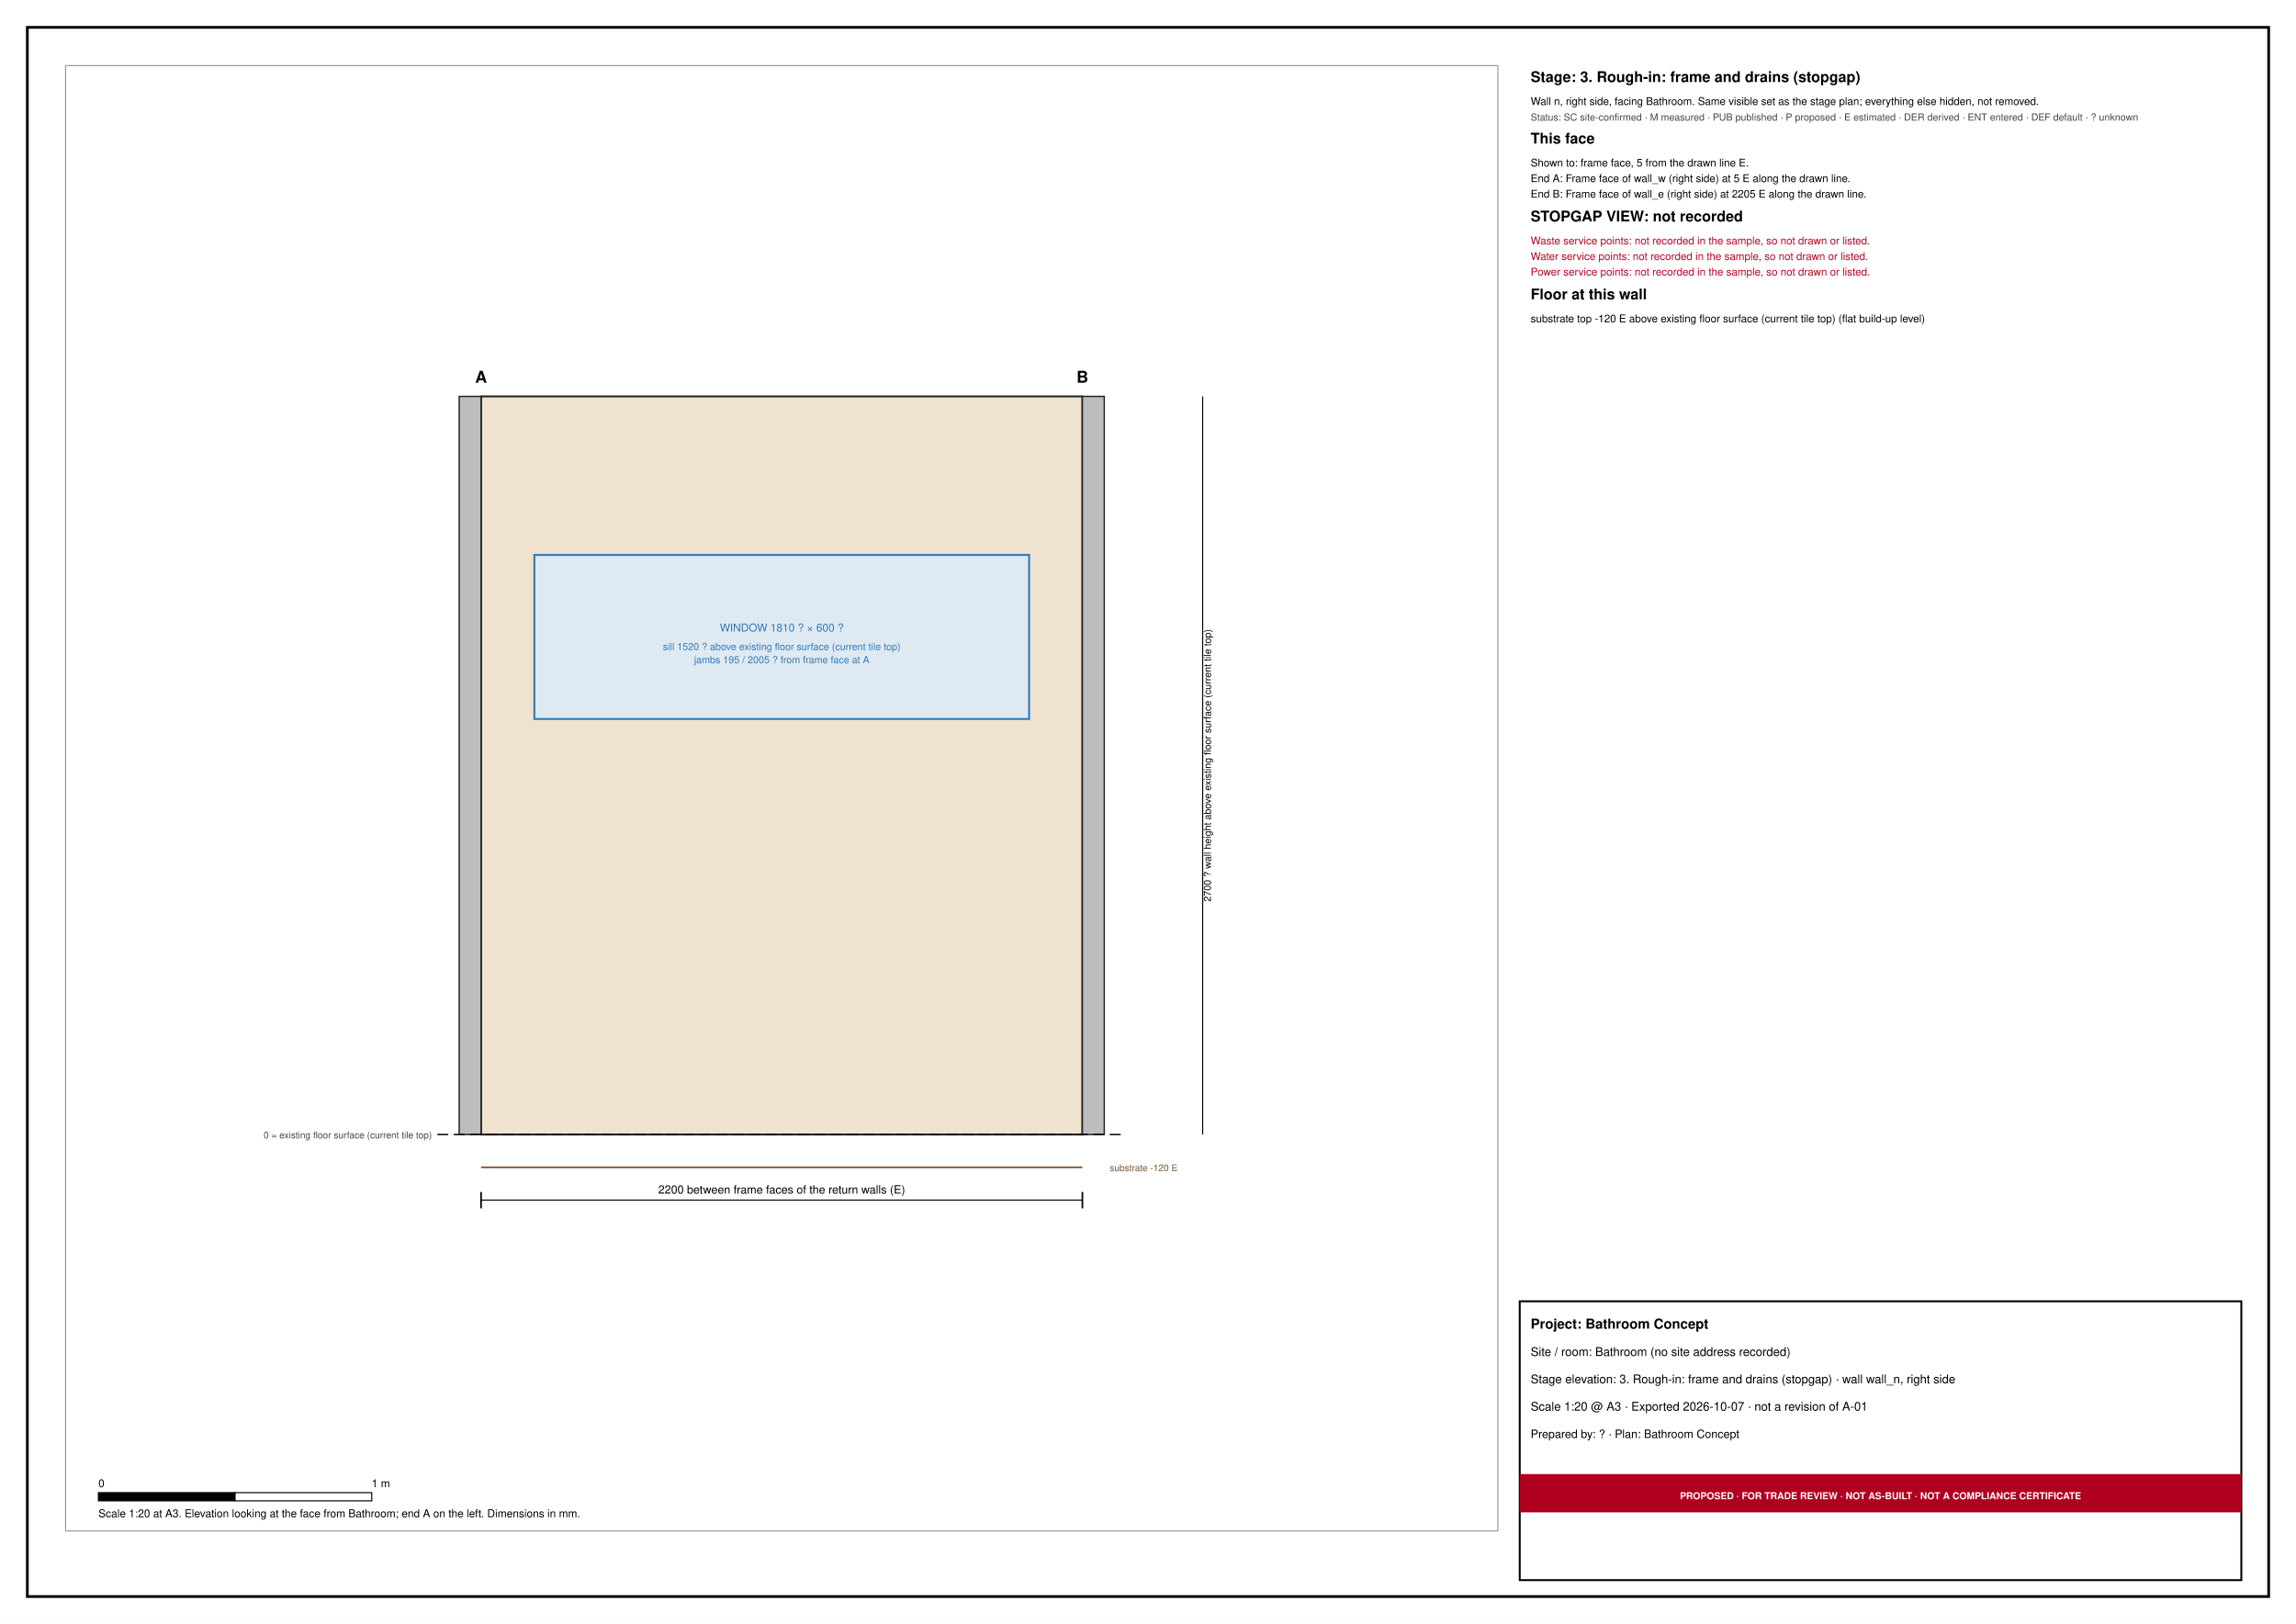
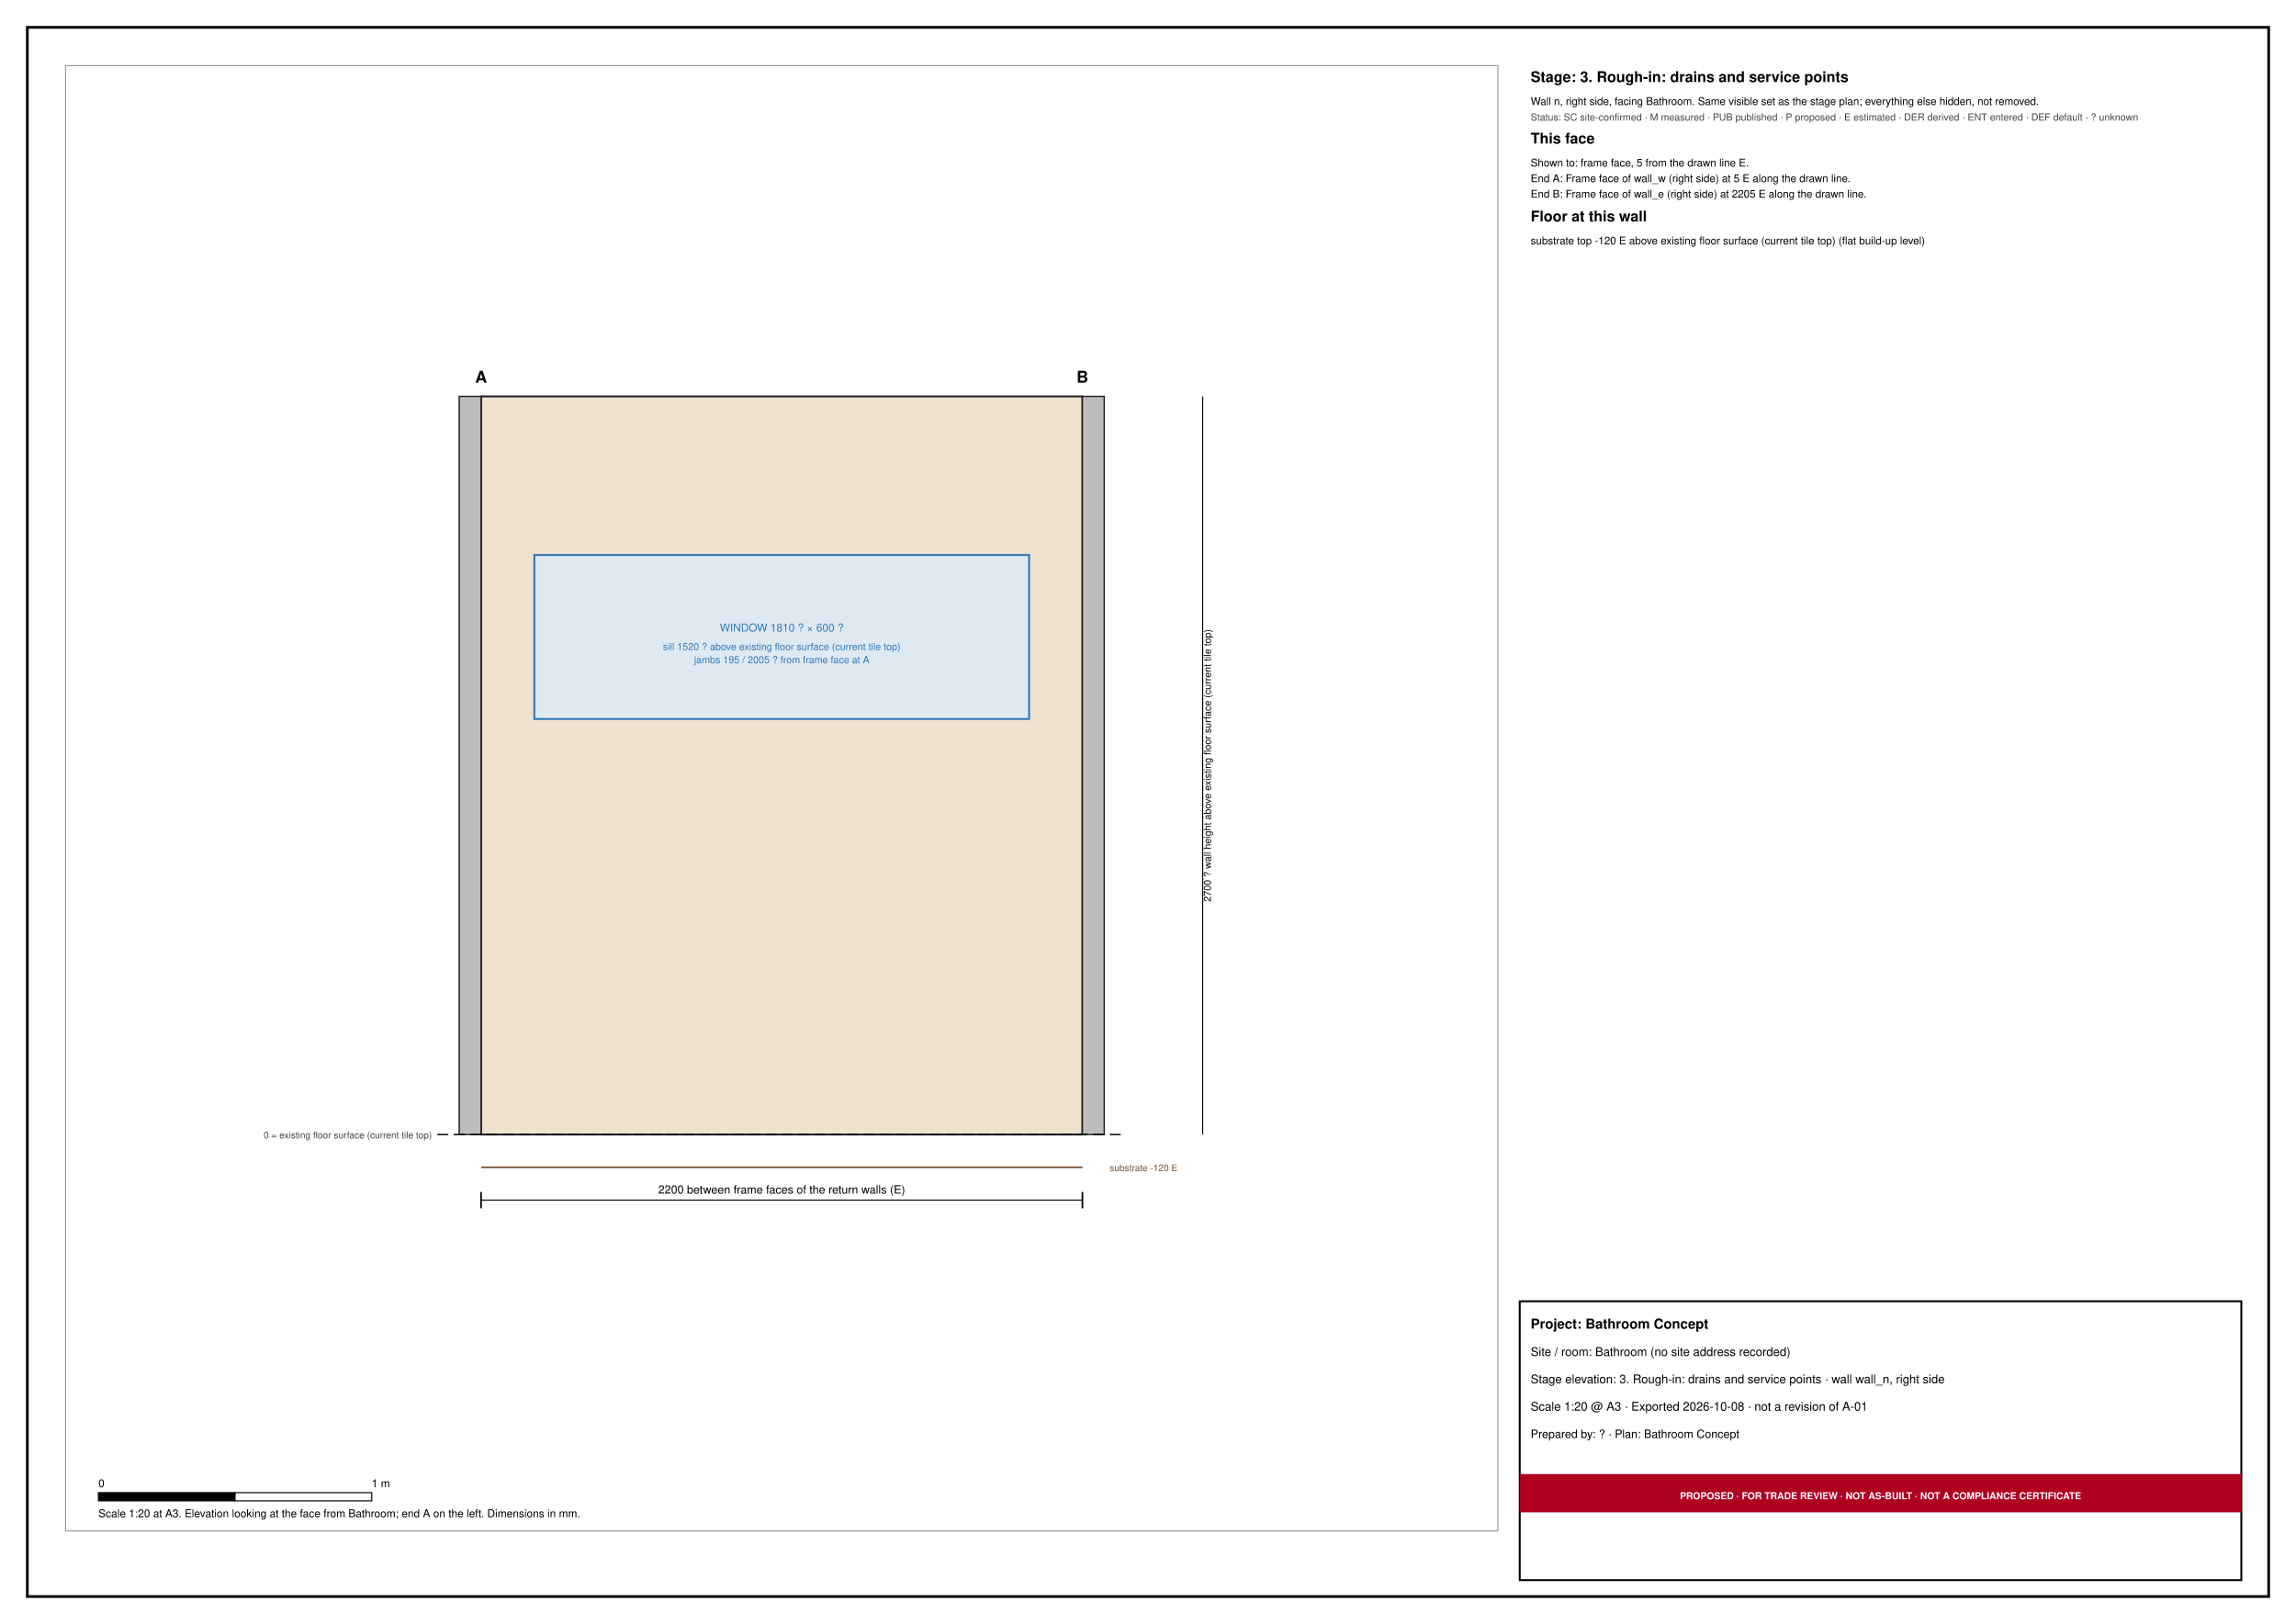
<svg xmlns="http://www.w3.org/2000/svg" width="420mm" height="297mm" viewBox="0 0 420 297" font-family="Helvetica, Arial, sans-serif" data-sheet="stage-elevation" data-wall="wall_n" data-side="right" data-scale="20">
  <rect width="420" height="297" fill="#fff" />
  <rect x="5" y="5" width="410" height="287" fill="none" stroke="#000" stroke-width="0.5" />
  <rect x="12" y="12" width="262" height="268" fill="none" stroke="#999" stroke-width="0.2" />
  <rect x="88" y="72.5" width="110" height="135" fill="#efe2cf" stroke="#222" stroke-width="0.35" data-element="wall:wall_n" />
  <rect x="84" y="72.5" width="4" height="135" fill="#bdbdbd" stroke="#222" stroke-width="0.25" />
  <rect x="198" y="72.5" width="4" height="135" fill="#bdbdbd" stroke="#222" stroke-width="0.25" />
  <text x="88" y="70" font-size="3" font-weight="bold" text-anchor="middle">A</text>
  <text x="198" y="70" font-size="3" font-weight="bold" text-anchor="middle">B</text>
  <rect x="97.75" y="101.5" width="90.5" height="30" fill="#dfe9f2" stroke="#2f78b7" stroke-width="0.35" data-element="opening:window_n" />
  <text x="143" y="115.5" font-size="2" text-anchor="middle" fill="#2f78b7">WINDOW 1810 ? × 600 ?</text>
  <text x="143" y="118.9" font-size="1.8" text-anchor="middle" fill="#2f78b7">sill 1520 ? above existing floor surface (current tile top)</text>
  <text x="143" y="121.3" font-size="1.8" text-anchor="middle" fill="#2f78b7">jambs 195 / 2005 ? from frame face at A</text>
  <line x1="88" y1="213.5" x2="198" y2="213.5" stroke="#7a5230" stroke-width="0.3" data-element="room:bathroom:substrate" />
  <text x="203" y="214.2" font-size="1.7" fill="#7a5230">substrate -120 E</text>
  <line x1="80" y1="207.5" x2="206" y2="207.5" stroke="#000" stroke-width="0.25" stroke-dasharray="2 1" />
  <text x="79" y="208.2" font-size="1.7" text-anchor="end" fill="#444">0 = existing floor surface (current tile top)</text>
  <line x1="88" y1="219.5" x2="198" y2="219.5" stroke="#000" stroke-width="0.2" />
  <line x1="88" y1="218" x2="88" y2="221" stroke="#000" stroke-width="0.3" />
  <line x1="198" y1="218" x2="198" y2="221" stroke="#000" stroke-width="0.3" />
  <text x="143" y="218.3" font-size="2.1" text-anchor="middle" data-dim="run">2200 between frame faces of the return walls (E)</text>
  <line x1="220" y1="207.5" x2="220" y2="72.5" stroke="#000" stroke-width="0.2" />
  <text x="221.5" y="140" font-size="1.8" transform="rotate(-90 221.5 140)" text-anchor="middle">2700 ? wall height above existing floor surface (current tile top)</text>
  <rect x="18" y="273" width="25" height="1.5" fill="#000" stroke="#000" stroke-width="0.2" />
  <rect x="43" y="273" width="25" height="1.5" fill="#fff" stroke="#000" stroke-width="0.2" />
  <text x="18" y="272" font-size="2">0</text>
  <text x="68" y="272" font-size="2">1 m</text>
  <text x="18" y="277.5" font-size="2">Scale 1:20 at A3. Elevation looking at the face from Bathroom; end A on the left. Dimensions in mm.</text>
-   <text x="280" y="15" font-size="2.7" font-weight="bold">Stage: 3. Rough-in: frame and drains (stopgap)</text>
+   <text x="280" y="15" font-size="2.7" font-weight="bold">Stage: 3. Rough-in: drains and service points</text>
  <text x="280" y="19.2" font-size="1.95">Wall n, right side, facing Bathroom. Same visible set as the stage plan; everything else hidden, not removed.</text>
  <text x="280" y="22.05" font-size="1.8" fill="#444">Status: SC site-confirmed · M measured · PUB published · P proposed · E estimated · DER derived · ENT entered · DEF default · ? unknown</text>
  <text x="280" y="26.25" font-size="2.7" font-weight="bold">This face</text>
  <text x="280" y="30.45" font-size="1.95">Shown to: frame face, 5 from the drawn line E.</text>
  <text x="280" y="33.3" font-size="1.95">End A: Frame face of wall_w (right side) at 5 E along the drawn line.</text>
  <text x="280" y="36.15" font-size="1.95">End B: Frame face of wall_e (right side) at 2205 E along the drawn line.</text>
-   <text x="280" y="40.5" font-size="2.7" font-weight="bold">STOPGAP VIEW: not recorded</text>
-   <text x="280" y="44.7" font-size="1.95" fill="#b00020">Waste service points: not recorded in the sample, so not drawn or listed.</text>
-   <text x="280" y="47.55" font-size="1.95" fill="#b00020">Water service points: not recorded in the sample, so not drawn or listed.</text>
-   <text x="280" y="50.4" font-size="1.95" fill="#b00020">Power service points: not recorded in the sample, so not drawn or listed.</text>
-   <text x="280" y="54.75" font-size="2.7" font-weight="bold">Floor at this wall</text>
-   <text x="280" y="58.95" font-size="1.95">substrate top -120 E above existing floor surface (current tile top) (flat build-up level)</text>
+   <text x="280" y="40.5" font-size="2.7" font-weight="bold">Floor at this wall</text>
+   <text x="280" y="44.7" font-size="1.95">substrate top -120 E above existing floor surface (current tile top) (flat build-up level)</text>
  <rect x="278" y="238" width="132" height="51" fill="none" stroke="#000" stroke-width="0.35" />
  <text x="280" y="243" font-size="2.5" font-weight="bold">Project: Bathroom Concept</text>
  <text x="280" y="248" font-size="2.2">Site / room: Bathroom (no site address recorded)</text>
-   <text x="280" y="253" font-size="2.2">Stage elevation: 3. Rough-in: frame and drains (stopgap) · wall wall_n, right side</text>
-   <text x="280" y="258" font-size="2.2">Scale 1:20 @ A3 · Exported 2026-10-07 · not a revision of A-01</text>
+   <text x="280" y="253" font-size="2.2">Stage elevation: 3. Rough-in: drains and service points · wall wall_n, right side</text>
+   <text x="280" y="258" font-size="2.2">Scale 1:20 @ A3 · Exported 2026-10-08 · not a revision of A-01</text>
  <text x="280" y="263" font-size="2.1">Prepared by: ? · Plan: Bathroom Concept</text>
  <text x="280" y="268" font-size="2" />
  <rect x="278" y="269.6" width="132" height="7" fill="#b00020" />
  <text x="344" y="274.2" font-size="1.75" text-anchor="middle" fill="#fff" font-weight="bold">PROPOSED · FOR TRADE REVIEW · NOT AS-BUILT · NOT A COMPLIANCE CERTIFICATE</text>
</svg>
